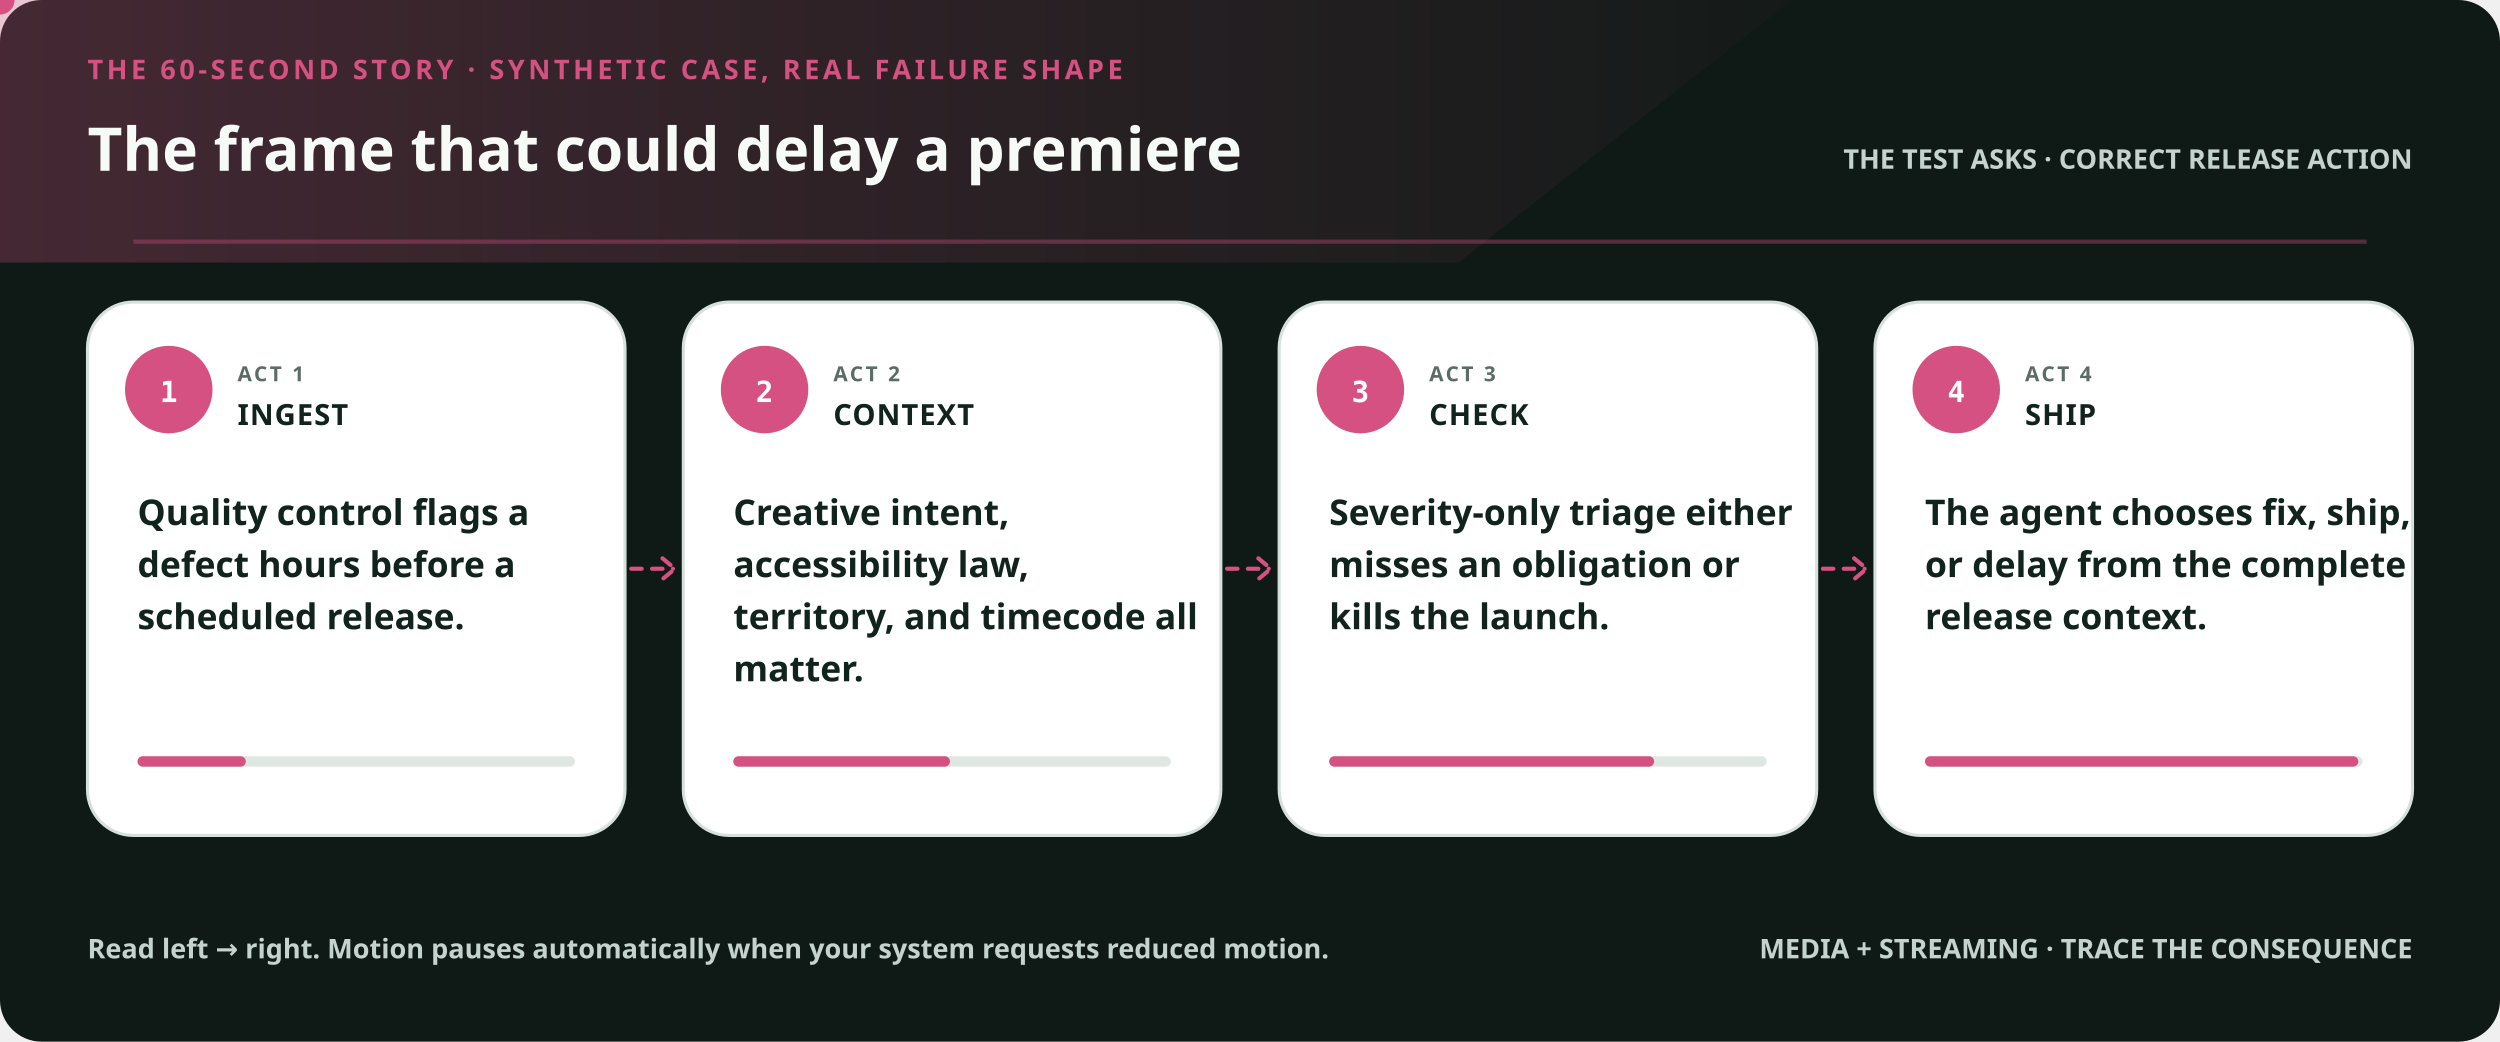
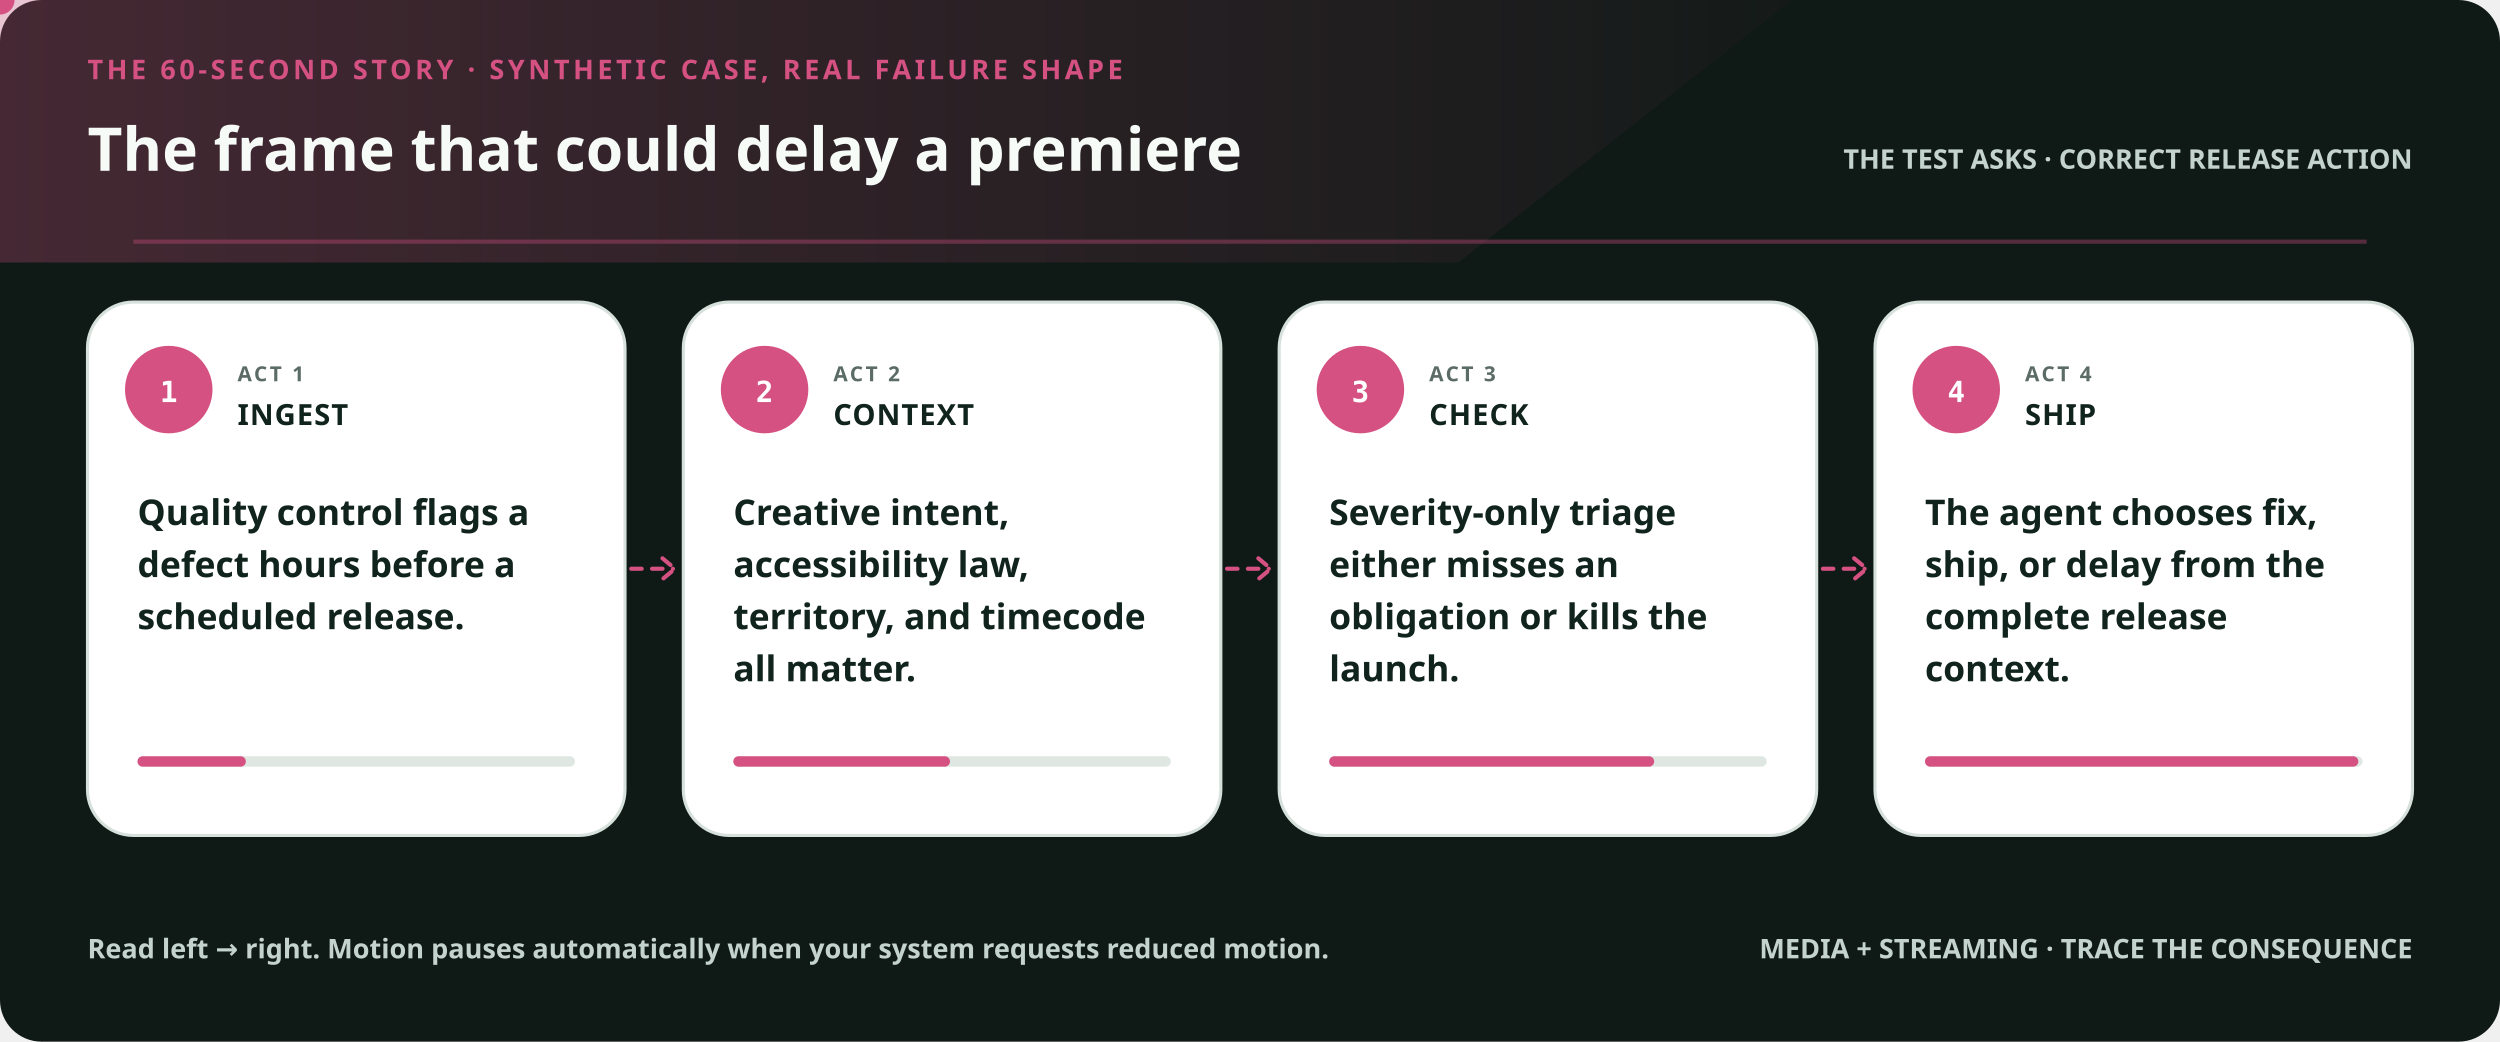
<svg xmlns="http://www.w3.org/2000/svg" viewBox="0 0 1200 500" width="1200" height="500" role="img" aria-labelledby="title desc">
  <style>
    :root { color-scheme:light dark; }
    .surface { fill:#0f1916; } .card { fill:#fff;stroke:#d7e1dc;stroke-width:1.5; }
    .ink { fill:#10231d; } .muted { fill:#5b6b65; } .rail { fill:#dfe7e3; }
    .kicker { font:750 13px system-ui,sans-serif;letter-spacing:1.7px; }
    .title { font:760 29px system-ui,sans-serif;fill:#f6fbf8; } .act { font:750 10px system-ui,sans-serif;letter-spacing:1.2px; }
    .act-number { font:800 14px ui-monospace,SFMono-Regular,monospace;fill:white; }
    .verb { font:780 14px system-ui,sans-serif;letter-spacing:.5px; } .beat { font:620 17px system-ui,sans-serif; }
    .metric { font:650 13px system-ui,sans-serif;fill:#c4d3cd; }
    .connector { fill:none;stroke:#d55181;stroke-width:2;stroke-linecap:round;stroke-linejoin:round;stroke-dasharray:5 5;animation:flow 2s linear infinite; }
    .runner { animation:glow 1.2s ease-in-out infinite alternate; }
    @keyframes flow { to { stroke-dashoffset:-20; } }
    @keyframes glow { to { opacity:.35; } }
    @media (prefers-color-scheme:dark) {
      .surface { fill:#0b1210; } .card { fill:#17231f;stroke:#354840; }
      .ink { fill:#f4faf7; } .muted { fill:#aec0b8; } .rail { fill:#30423b; }
    }
    @media (prefers-reduced-motion:reduce) { .connector { animation:none; } .runner { display:none; } }
  </style>
  <defs>
    <linearGradient id="wash" x1="0" x2="1">
      <stop stop-color="#d55181" stop-opacity=".27" />
      <stop offset="1" stop-color="#d55181" stop-opacity=".03" />
    </linearGradient>
  </defs>
  <rect width="1200" height="500" rx="20" class="surface" />
  <path d="M0 0H860L700 126H0Z" fill="url(#wash)" />
  <text x="42" y="38" class="kicker" fill="#d55181">THE 60-SECOND STORY · SYNTHETIC CASE, REAL FAILURE SHAPE</text>
  <text x="42" y="82" class="title">The frame that could delay a premiere</text>
  <text x="1158" y="81" text-anchor="end" class="metric">THE TEST ASKS · CORRECT RELEASE ACTION</text>
  <path d="M64 116H1136" stroke="#d55181" stroke-width="2" opacity=".35" />
  <circle class="runner" r="7" fill="#d55181">
    <animateMotion dur="12s" repeatCount="indefinite" path="M64 116H1136" />
  </circle>
  <path d="M303 273H323" class="connector" />
  <path d="M318 268L324 273L318 278" class="connector" />
  <path d="M589 273H609" class="connector" />
  <path d="M604 268L610 273L604 278" class="connector" />
  <path d="M875 273H895" class="connector" />
  <path d="M890 268L896 273L890 278" class="connector" />
  <g transform="translate(42 145)">
    <rect width="258" height="256" rx="22" class="card" />
    <circle cx="39" cy="42" r="21" fill="#d55181" />
    <text x="39" y="48" text-anchor="middle" class="act-number">1</text>
    <text x="72" y="38" class="act muted">ACT 1</text>
    <text x="72" y="59" class="verb ink">INGEST</text>
    <text x="24" y="107" class="beat ink">
      <tspan x="24" dy="0">Quality control flags a</tspan>
      <tspan x="24" dy="25">defect hours before a</tspan>
      <tspan x="24" dy="25">scheduled release.</tspan>
    </text>
    <rect x="24" y="218" width="210" height="5" rx="2.5" class="rail" />
    <rect x="24" y="218" width="52" height="5" rx="2.5" fill="#d55181" />
  </g>
  <g transform="translate(328 145)">
    <rect width="258" height="256" rx="22" class="card" />
    <circle cx="39" cy="42" r="21" fill="#d55181" />
    <text x="39" y="48" text-anchor="middle" class="act-number">2</text>
    <text x="72" y="38" class="act muted">ACT 2</text>
    <text x="72" y="59" class="verb ink">CONTEXT</text>
    <text x="24" y="107" class="beat ink">
      <tspan x="24" dy="0">Creative intent,</tspan>
      <tspan x="24" dy="25">accessibility law,</tspan>
-       <tspan x="24" dy="25">territory, and timecode all</tspan>
-       <tspan x="24" dy="25">matter.</tspan>
+       <tspan x="24" dy="25">territory, and timecode</tspan>
+       <tspan x="24" dy="25">all matter.</tspan>
    </text>
    <rect x="24" y="218" width="210" height="5" rx="2.5" class="rail" />
    <rect x="24" y="218" width="104" height="5" rx="2.5" fill="#d55181" />
  </g>
  <g transform="translate(614 145)">
    <rect width="258" height="256" rx="22" class="card" />
    <circle cx="39" cy="42" r="21" fill="#d55181" />
    <text x="39" y="48" text-anchor="middle" class="act-number">3</text>
    <text x="72" y="38" class="act muted">ACT 3</text>
    <text x="72" y="59" class="verb ink">CHECK</text>
    <text x="24" y="107" class="beat ink">
-       <tspan x="24" dy="0">Severity-only triage either</tspan>
-       <tspan x="24" dy="25">misses an obligation or</tspan>
-       <tspan x="24" dy="25">kills the launch.</tspan>
+       <tspan x="24" dy="0">Severity-only triage</tspan>
+       <tspan x="24" dy="25">either misses an</tspan>
+       <tspan x="24" dy="25">obligation or kills the</tspan>
+       <tspan x="24" dy="25">launch.</tspan>
    </text>
    <rect x="24" y="218" width="210" height="5" rx="2.5" class="rail" />
    <rect x="24" y="218" width="156" height="5" rx="2.5" fill="#d55181" />
  </g>
  <g transform="translate(900 145)">
    <rect width="258" height="256" rx="22" class="card" />
    <circle cx="39" cy="42" r="21" fill="#d55181" />
    <text x="39" y="48" text-anchor="middle" class="act-number">4</text>
    <text x="72" y="38" class="act muted">ACT 4</text>
    <text x="72" y="59" class="verb ink">SHIP</text>
    <text x="24" y="107" class="beat ink">
-       <tspan x="24" dy="0">The agent chooses fix, ship,</tspan>
-       <tspan x="24" dy="25">or delay from the complete</tspan>
-       <tspan x="24" dy="25">release context.</tspan>
+       <tspan x="24" dy="0">The agent chooses fix,</tspan>
+       <tspan x="24" dy="25">ship, or delay from the</tspan>
+       <tspan x="24" dy="25">complete release</tspan>
+       <tspan x="24" dy="25">context.</tspan>
    </text>
    <rect x="24" y="218" width="210" height="5" rx="2.5" class="rail" />
    <rect x="24" y="218" width="208" height="5" rx="2.5" fill="#d55181" />
  </g>
  <text x="42" y="460" class="metric">Read left → right. Motion pauses automatically when your system requests reduced motion.</text>
  <text x="1158" y="460" text-anchor="end" class="metric">MEDIA + STREAMING · TRACE THE CONSEQUENCE</text>
</svg>
